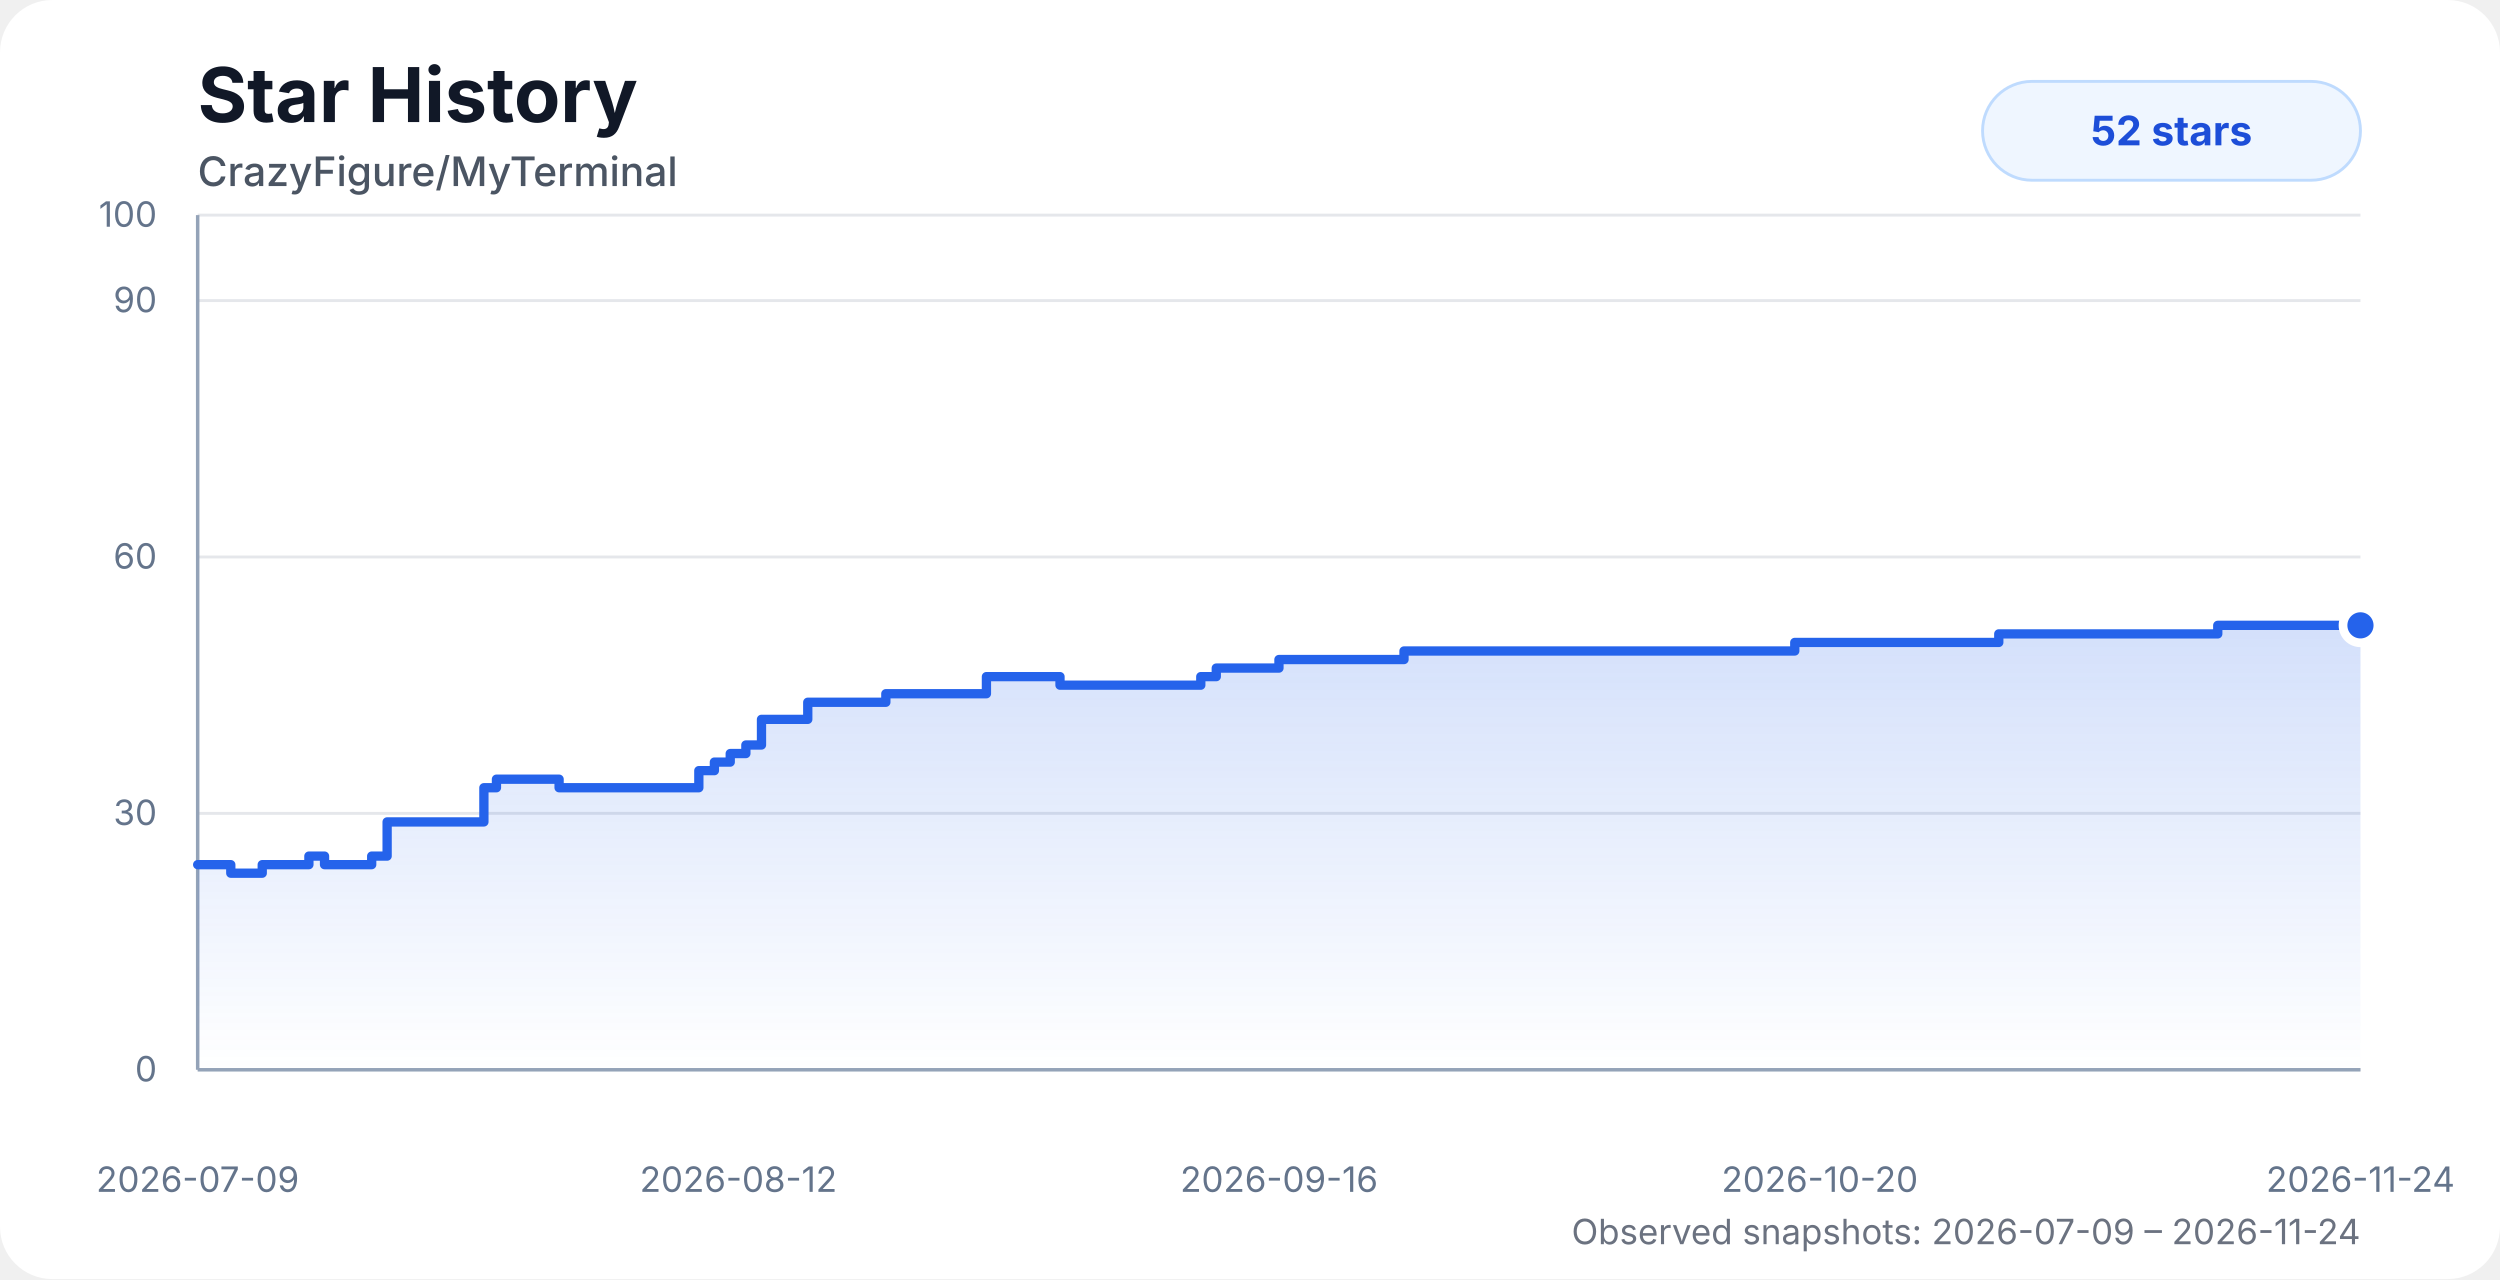
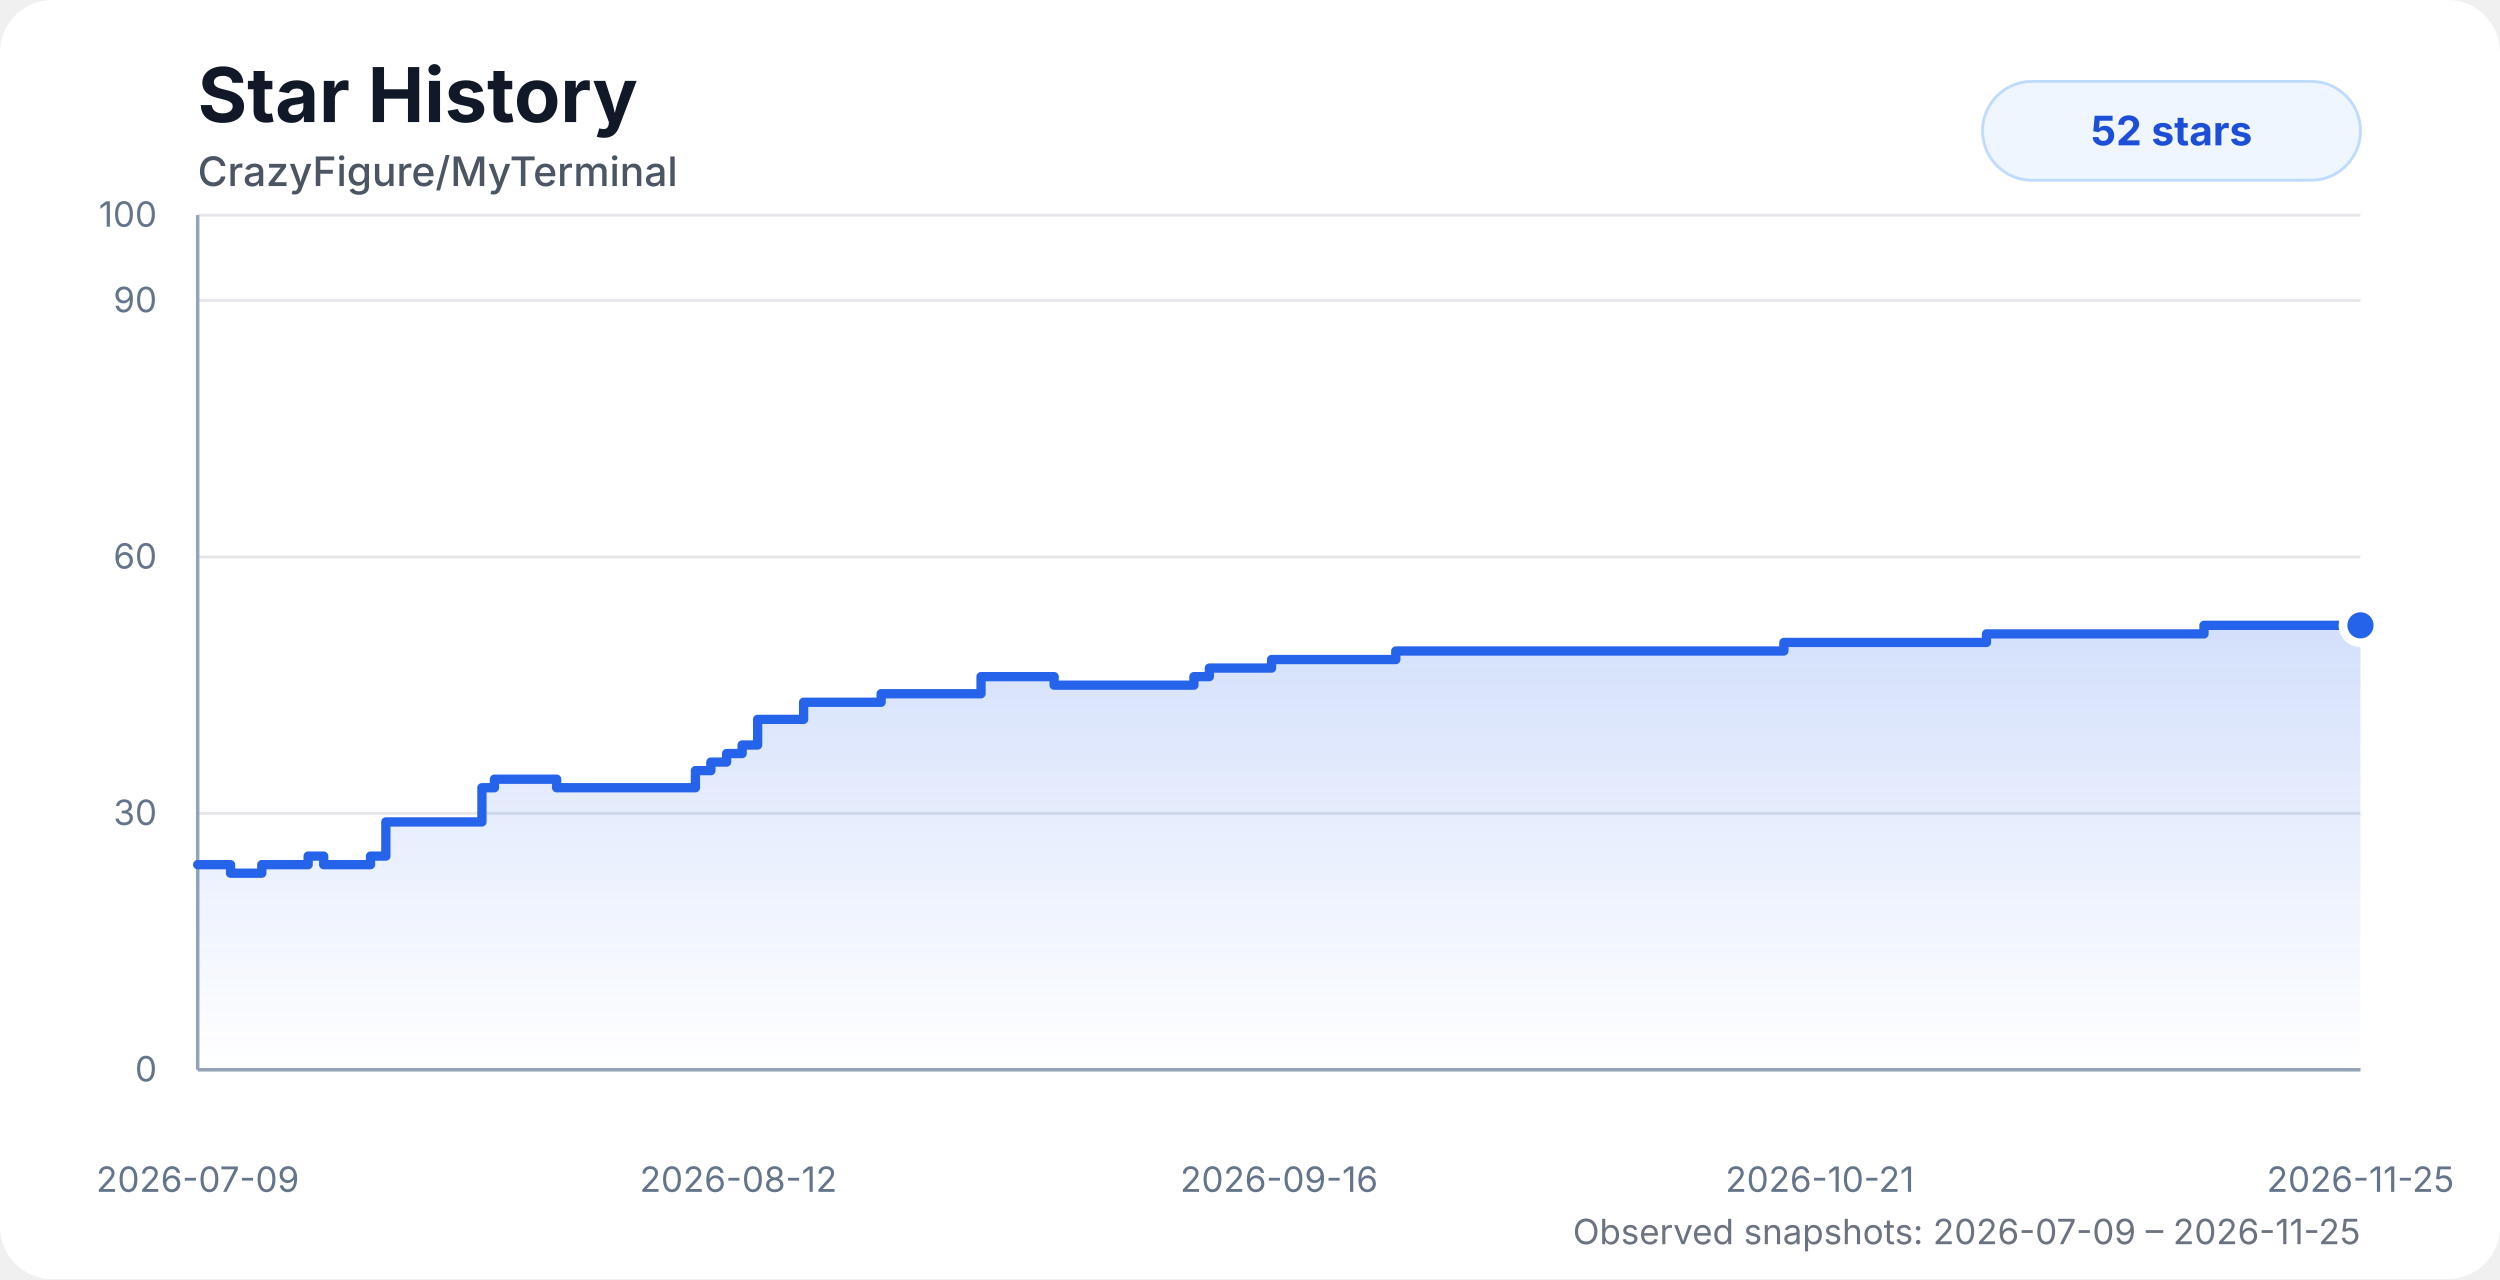
<svg xmlns="http://www.w3.org/2000/svg" width="860" height="440" viewBox="0 0 860 440" role="img" aria-labelledby="title desc">
  <style>
    .chart-bg { fill: #ffffff; }
    .title { fill: #111827; font: 700 26px system-ui, -apple-system, BlinkMacSystemFont, "Segoe UI", sans-serif; }
    .subtitle { fill: #4b5563; font: 500 14px system-ui, -apple-system, BlinkMacSystemFont, "Segoe UI", sans-serif; }
    .axis-label { fill: #64748b; font: 12px system-ui, -apple-system, BlinkMacSystemFont, "Segoe UI", sans-serif; }
    .grid { stroke: #e5e7eb; stroke-width: 1; }
    .axis { stroke: #94a3b8; stroke-width: 1.2; }
    .area { fill: url(#starGradient); opacity: 0.28; }
    .line { fill: none; stroke: #2563eb; stroke-width: 3.2; stroke-linecap: round; stroke-linejoin: round; }
    .dot { fill: #2563eb; stroke: #ffffff; stroke-width: 3; }
    .badge { fill: #eff6ff; stroke: #bfdbfe; }
    .badge-text { fill: #1d4ed8; font: 700 14px system-ui, -apple-system, BlinkMacSystemFont, "Segoe UI", sans-serif; }
    .status { fill: #6b7280; font: 12px system-ui, -apple-system, BlinkMacSystemFont, "Segoe UI", sans-serif; }
    @media (prefers-color-scheme: dark) {
      .chart-bg { fill: #0d1117; }
      .title { fill: #f8fafc; }
      .subtitle { fill: #cbd5e1; }
      .axis-label { fill: #94a3b8; }
      .grid { stroke: #1f2937; }
      .axis { stroke: #475569; }
      .dot { stroke: #0d1117; }
      .badge { fill: #172554; stroke: #1d4ed8; }
      .badge-text { fill: #bfdbfe; }
      .status { fill: #94a3b8; }
    }
  </style>
  <defs>
    <linearGradient id="starGradient" x1="0" x2="0" y1="0" y2="1">
      <stop offset="0%" stop-color="#2563eb" stop-opacity="0.72" />
      <stop offset="100%" stop-color="#2563eb" stop-opacity="0" />
    </linearGradient>
  </defs>
  <rect class="chart-bg" width="860" height="440" rx="18" />
  <text class="title" x="68" y="42">Star History</text>
  <text class="subtitle" x="68" y="64">CrazyFigure/MyTerminal</text>
  <g>
    <line class="grid" x1="68" y1="368" x2="812" y2="368" />
    <line class="grid" x1="68" y1="279.8" x2="812" y2="279.8" />
    <line class="grid" x1="68" y1="191.6" x2="812" y2="191.6" />
    <line class="grid" x1="68" y1="103.4" x2="812" y2="103.4" />
    <line class="grid" x1="68" y1="74" x2="812" y2="74" />
    <line class="axis" x1="68" y1="74" x2="68" y2="368" />
    <line class="axis" x1="68" y1="368" x2="812" y2="368" />
    <text class="axis-label" x="54" y="372" text-anchor="end">0</text>
    <text class="axis-label" x="54" y="283.8" text-anchor="end">30</text>
    <text class="axis-label" x="54" y="195.6" text-anchor="end">60</text>
    <text class="axis-label" x="54" y="107.4" text-anchor="end">90</text>
    <text class="axis-label" x="54" y="78" text-anchor="end">100</text>
    <text class="axis-label" x="68" y="410" text-anchor="middle">2026-07-09</text>
    <text class="axis-label" x="254" y="410" text-anchor="middle">2026-08-12</text>
    <text class="axis-label" x="440" y="410" text-anchor="middle">2026-09-16</text>
-     <text class="axis-label" x="626" y="410" text-anchor="middle">2026-10-20</text>
-     <text class="axis-label" x="812" y="410" text-anchor="middle">2026-11-24</text>
+     <text class="axis-label" x="626" y="410" text-anchor="middle">2026-10-21</text>
+     <text class="axis-label" x="812" y="410" text-anchor="middle">2026-11-25</text>
  </g>
-   <path class="area" d="M 68 297.44 H 74.17 V 297.44 H 79.39 V 300.38 H 90.21 V 297.44 H 106.26 V 294.5 H 111.64 V 297.44 H 127.86 V 294.5 H 133.17 V 282.74 H 138.55 V 282.74 H 166.46 V 270.98 H 170.78 V 268.04 H 192.33 V 270.98 H 208.43 V 270.98 H 213.8 V 270.98 H 219.17 V 270.98 H 224.44 V 270.98 H 229.58 V 270.98 H 234.99 V 270.98 H 240.4 V 265.1 H 245.75 V 262.16 H 251.2 V 259.22 H 256.58 V 256.28 H 261.95 V 247.46 H 267.09 V 247.46 H 272.49 V 247.46 H 277.87 V 241.58 H 283.23 V 241.58 H 288.61 V 241.58 H 293.98 V 241.58 H 299.38 V 241.58 H 304.73 V 238.64 H 310.14 V 238.64 H 315.51 V 238.64 H 320.87 V 238.64 H 326.27 V 238.64 H 333.57 V 238.64 H 339.33 V 232.76 H 343.58 V 232.76 H 348.71 V 232.76 H 354.14 V 232.76 H 359.34 V 232.76 H 364.64 V 235.7 H 370.01 V 235.7 H 375.41 V 235.7 H 380.75 V 235.7 H 386.17 V 235.7 H 391.58 V 235.7 H 396.92 V 235.7 H 402.31 V 235.7 H 407.68 V 235.7 H 413.07 V 232.76 H 418.4 V 229.82 H 423.86 V 229.82 H 429.27 V 229.82 H 434.59 V 229.82 H 439.96 V 226.88 H 445.34 V 226.88 H 450.68 V 226.88 H 456.05 V 226.88 H 461.52 V 226.88 H 466.92 V 226.88 H 472.26 V 226.88 H 477.58 V 226.88 H 482.98 V 223.94 H 488.35 V 223.94 H 493.72 V 223.94 H 499.2 V 223.94 H 504.67 V 223.94 H 510.04 V 223.94 H 515.38 V 223.94 H 520.84 V 223.94 H 526.18 V 223.94 H 531.46 V 223.94 H 536.92 V 223.94 H 542.34 V 223.94 H 547.81 V 223.94 H 553.11 V 223.94 H 558.54 V 223.94 H 563.91 V 223.94 H 569.23 V 223.94 H 574.62 V 223.94 H 580.03 V 223.94 H 585.48 V 223.94 H 590.51 V 223.94 H 595.82 V 223.94 H 601.19 V 223.94 H 606.51 V 223.94 H 611.97 V 223.94 H 617.4 V 221 H 622.74 V 221 H 628.11 V 221 H 633.49 V 221 H 638.85 V 221 H 644.2 V 221 H 649.63 V 221 H 655.04 V 221 H 660.42 V 221 H 665.91 V 221 H 671.35 V 221 H 676.74 V 221 H 682.08 V 221 H 687.58 V 218.06 H 692.98 V 218.06 H 698.41 V 218.06 H 703.69 V 218.06 H 709.16 V 218.06 H 714.54 V 218.06 H 719.76 V 218.06 H 725.18 V 218.06 H 730.69 V 218.06 H 736.16 V 218.06 H 741.38 V 218.06 H 746.89 V 218.06 H 752.2 V 218.06 H 757.48 V 218.06 H 762.91 V 215.12 H 768.32 V 215.12 H 773.97 V 215.12 H 779.19 V 215.12 H 784.63 V 215.12 H 789.96 V 215.12 H 795.26 V 215.12 H 800.58 V 215.12 H 806.2 V 215.12 H 812 V 215.12 L 812 368 L 68 368 Z" />
-   <path class="line" d="M 68 297.44 H 74.17 V 297.44 H 79.39 V 300.38 H 90.21 V 297.44 H 106.26 V 294.5 H 111.64 V 297.44 H 127.86 V 294.5 H 133.17 V 282.74 H 138.55 V 282.74 H 166.46 V 270.98 H 170.78 V 268.04 H 192.33 V 270.98 H 208.43 V 270.98 H 213.8 V 270.98 H 219.17 V 270.98 H 224.44 V 270.98 H 229.58 V 270.98 H 234.99 V 270.98 H 240.4 V 265.1 H 245.75 V 262.16 H 251.2 V 259.22 H 256.58 V 256.28 H 261.95 V 247.46 H 267.09 V 247.46 H 272.49 V 247.46 H 277.87 V 241.58 H 283.23 V 241.58 H 288.61 V 241.58 H 293.98 V 241.58 H 299.38 V 241.58 H 304.73 V 238.64 H 310.14 V 238.64 H 315.51 V 238.64 H 320.87 V 238.64 H 326.27 V 238.64 H 333.57 V 238.64 H 339.33 V 232.76 H 343.58 V 232.76 H 348.71 V 232.76 H 354.14 V 232.76 H 359.34 V 232.76 H 364.64 V 235.7 H 370.01 V 235.7 H 375.41 V 235.7 H 380.75 V 235.7 H 386.17 V 235.7 H 391.58 V 235.7 H 396.92 V 235.7 H 402.31 V 235.7 H 407.68 V 235.7 H 413.07 V 232.76 H 418.4 V 229.82 H 423.86 V 229.82 H 429.27 V 229.82 H 434.59 V 229.82 H 439.96 V 226.88 H 445.34 V 226.88 H 450.68 V 226.88 H 456.05 V 226.88 H 461.52 V 226.88 H 466.92 V 226.88 H 472.26 V 226.88 H 477.58 V 226.88 H 482.98 V 223.94 H 488.35 V 223.94 H 493.72 V 223.94 H 499.2 V 223.94 H 504.67 V 223.94 H 510.04 V 223.94 H 515.38 V 223.94 H 520.84 V 223.94 H 526.18 V 223.94 H 531.46 V 223.94 H 536.92 V 223.94 H 542.34 V 223.94 H 547.81 V 223.94 H 553.11 V 223.94 H 558.54 V 223.94 H 563.91 V 223.94 H 569.23 V 223.94 H 574.62 V 223.94 H 580.03 V 223.94 H 585.48 V 223.94 H 590.51 V 223.94 H 595.82 V 223.94 H 601.19 V 223.94 H 606.51 V 223.94 H 611.97 V 223.94 H 617.4 V 221 H 622.74 V 221 H 628.11 V 221 H 633.49 V 221 H 638.85 V 221 H 644.2 V 221 H 649.63 V 221 H 655.04 V 221 H 660.42 V 221 H 665.91 V 221 H 671.35 V 221 H 676.74 V 221 H 682.08 V 221 H 687.58 V 218.06 H 692.98 V 218.06 H 698.41 V 218.06 H 703.69 V 218.06 H 709.16 V 218.06 H 714.54 V 218.06 H 719.76 V 218.06 H 725.18 V 218.06 H 730.69 V 218.06 H 736.16 V 218.06 H 741.38 V 218.06 H 746.89 V 218.06 H 752.2 V 218.06 H 757.48 V 218.06 H 762.91 V 215.12 H 768.32 V 215.12 H 773.97 V 215.12 H 779.19 V 215.12 H 784.63 V 215.12 H 789.96 V 215.12 H 795.26 V 215.12 H 800.58 V 215.12 H 806.2 V 215.12 H 812 V 215.12" />
+   <path class="area" d="M 68 297.44 H 74.12 V 297.44 H 79.31 V 300.38 H 90.06 V 297.44 H 106 V 294.5 H 111.34 V 297.44 H 127.46 V 294.5 H 132.73 V 282.74 H 138.07 V 282.74 H 165.78 V 270.98 H 170.08 V 268.04 H 191.48 V 270.98 H 207.47 V 270.98 H 212.8 V 270.98 H 218.14 V 270.98 H 223.37 V 270.98 H 228.48 V 270.98 H 233.85 V 270.98 H 239.22 V 265.1 H 244.54 V 262.16 H 249.95 V 259.22 H 255.3 V 256.28 H 260.63 V 247.46 H 265.73 V 247.46 H 271.1 V 247.46 H 276.44 V 241.58 H 281.76 V 241.58 H 287.11 V 241.58 H 292.44 V 241.58 H 297.8 V 241.58 H 303.11 V 238.64 H 308.48 V 238.64 H 313.82 V 238.64 H 319.14 V 238.64 H 324.51 V 238.64 H 331.75 V 238.64 H 337.48 V 232.76 H 341.69 V 232.76 H 346.79 V 232.76 H 352.19 V 232.76 H 357.35 V 232.76 H 362.62 V 235.7 H 367.95 V 235.7 H 373.31 V 235.7 H 378.62 V 235.7 H 384 V 235.7 H 389.37 V 235.7 H 394.67 V 235.7 H 400.03 V 235.7 H 405.36 V 235.7 H 410.71 V 232.76 H 416.01 V 229.82 H 421.43 V 229.82 H 426.8 V 229.82 H 432.08 V 229.82 H 437.42 V 226.88 H 442.76 V 226.88 H 448.07 V 226.88 H 453.4 V 226.88 H 458.84 V 226.88 H 464.2 V 226.88 H 469.5 V 226.88 H 474.78 V 226.88 H 480.15 V 223.94 H 485.48 V 223.94 H 490.82 V 223.94 H 496.26 V 223.94 H 501.69 V 223.94 H 507.02 V 223.94 H 512.32 V 223.94 H 517.75 V 223.94 H 523.05 V 223.94 H 528.29 V 223.94 H 533.72 V 223.94 H 539.1 V 223.94 H 544.53 V 223.94 H 549.8 V 223.94 H 555.19 V 223.94 H 560.52 V 223.94 H 565.81 V 223.94 H 571.16 V 223.94 H 576.53 V 223.94 H 581.95 V 223.94 H 586.94 V 223.94 H 592.21 V 223.94 H 597.55 V 223.94 H 602.83 V 223.94 H 608.26 V 223.94 H 613.65 V 221 H 618.95 V 221 H 624.28 V 221 H 629.63 V 221 H 634.95 V 221 H 640.27 V 221 H 645.66 V 221 H 651.03 V 221 H 656.37 V 221 H 661.83 V 221 H 667.23 V 221 H 672.59 V 221 H 677.88 V 221 H 683.35 V 218.06 H 688.72 V 218.06 H 694.1 V 218.06 H 699.35 V 218.06 H 704.78 V 218.06 H 710.12 V 218.06 H 715.31 V 218.06 H 720.69 V 218.06 H 726.16 V 218.06 H 731.59 V 218.06 H 736.78 V 218.06 H 742.26 V 218.06 H 747.53 V 218.06 H 752.77 V 218.06 H 758.17 V 215.12 H 763.53 V 215.12 H 769.15 V 215.12 H 774.34 V 215.12 H 779.73 V 215.12 H 785.02 V 215.12 H 790.29 V 215.12 H 795.58 V 215.12 H 801.16 V 215.12 H 806.92 V 215.12 H 812 V 215.12 L 812 368 L 68 368 Z" />
+   <path class="line" d="M 68 297.44 H 74.12 V 297.44 H 79.31 V 300.38 H 90.06 V 297.44 H 106 V 294.5 H 111.34 V 297.44 H 127.46 V 294.5 H 132.73 V 282.74 H 138.07 V 282.74 H 165.78 V 270.98 H 170.08 V 268.04 H 191.48 V 270.98 H 207.47 V 270.98 H 212.8 V 270.98 H 218.14 V 270.98 H 223.37 V 270.98 H 228.48 V 270.98 H 233.85 V 270.98 H 239.22 V 265.1 H 244.54 V 262.16 H 249.95 V 259.22 H 255.3 V 256.28 H 260.63 V 247.46 H 265.73 V 247.46 H 271.1 V 247.46 H 276.44 V 241.58 H 281.76 V 241.58 H 287.11 V 241.58 H 292.44 V 241.58 H 297.8 V 241.58 H 303.11 V 238.64 H 308.48 V 238.64 H 313.82 V 238.64 H 319.14 V 238.64 H 324.51 V 238.64 H 331.75 V 238.64 H 337.48 V 232.76 H 341.69 V 232.76 H 346.79 V 232.76 H 352.19 V 232.76 H 357.35 V 232.76 H 362.62 V 235.7 H 367.95 V 235.7 H 373.31 V 235.7 H 378.62 V 235.7 H 384 V 235.7 H 389.37 V 235.7 H 394.67 V 235.7 H 400.03 V 235.7 H 405.36 V 235.7 H 410.71 V 232.76 H 416.01 V 229.82 H 421.43 V 229.82 H 426.8 V 229.82 H 432.08 V 229.82 H 437.42 V 226.88 H 442.76 V 226.88 H 448.07 V 226.88 H 453.4 V 226.88 H 458.84 V 226.88 H 464.2 V 226.88 H 469.5 V 226.88 H 474.78 V 226.88 H 480.15 V 223.94 H 485.48 V 223.94 H 490.82 V 223.94 H 496.26 V 223.94 H 501.69 V 223.94 H 507.02 V 223.94 H 512.32 V 223.94 H 517.75 V 223.94 H 523.05 V 223.94 H 528.29 V 223.94 H 533.72 V 223.94 H 539.1 V 223.94 H 544.53 V 223.94 H 549.8 V 223.94 H 555.19 V 223.94 H 560.52 V 223.94 H 565.81 V 223.94 H 571.16 V 223.94 H 576.53 V 223.94 H 581.95 V 223.94 H 586.94 V 223.94 H 592.21 V 223.94 H 597.55 V 223.94 H 602.83 V 223.94 H 608.26 V 223.94 H 613.65 V 221 H 618.95 V 221 H 624.28 V 221 H 629.63 V 221 H 634.95 V 221 H 640.27 V 221 H 645.66 V 221 H 651.03 V 221 H 656.37 V 221 H 661.83 V 221 H 667.23 V 221 H 672.59 V 221 H 677.88 V 221 H 683.35 V 218.06 H 688.72 V 218.06 H 694.1 V 218.06 H 699.35 V 218.06 H 704.78 V 218.06 H 710.12 V 218.06 H 715.31 V 218.06 H 720.69 V 218.06 H 726.16 V 218.06 H 731.59 V 218.06 H 736.78 V 218.06 H 742.26 V 218.06 H 747.53 V 218.06 H 752.77 V 218.06 H 758.17 V 215.12 H 763.53 V 215.12 H 769.15 V 215.12 H 774.34 V 215.12 H 779.73 V 215.12 H 785.02 V 215.12 H 790.29 V 215.12 H 795.58 V 215.12 H 801.16 V 215.12 H 806.92 V 215.12 H 812 V 215.12" />
  <circle class="dot" cx="812" cy="215.12" r="6" />
  <rect class="badge" x="682" y="28" width="130" height="34" rx="17" />
  <text class="badge-text" x="747" y="50" text-anchor="middle">52 stars</text>
-   <text class="status" x="812" y="428" text-anchor="end">Observed snapshots: 2026-07-09 – 2026-11-24</text>
+   <text class="status" x="812" y="428" text-anchor="end">Observed snapshots: 2026-07-09 – 2026-11-25</text>
</svg>
